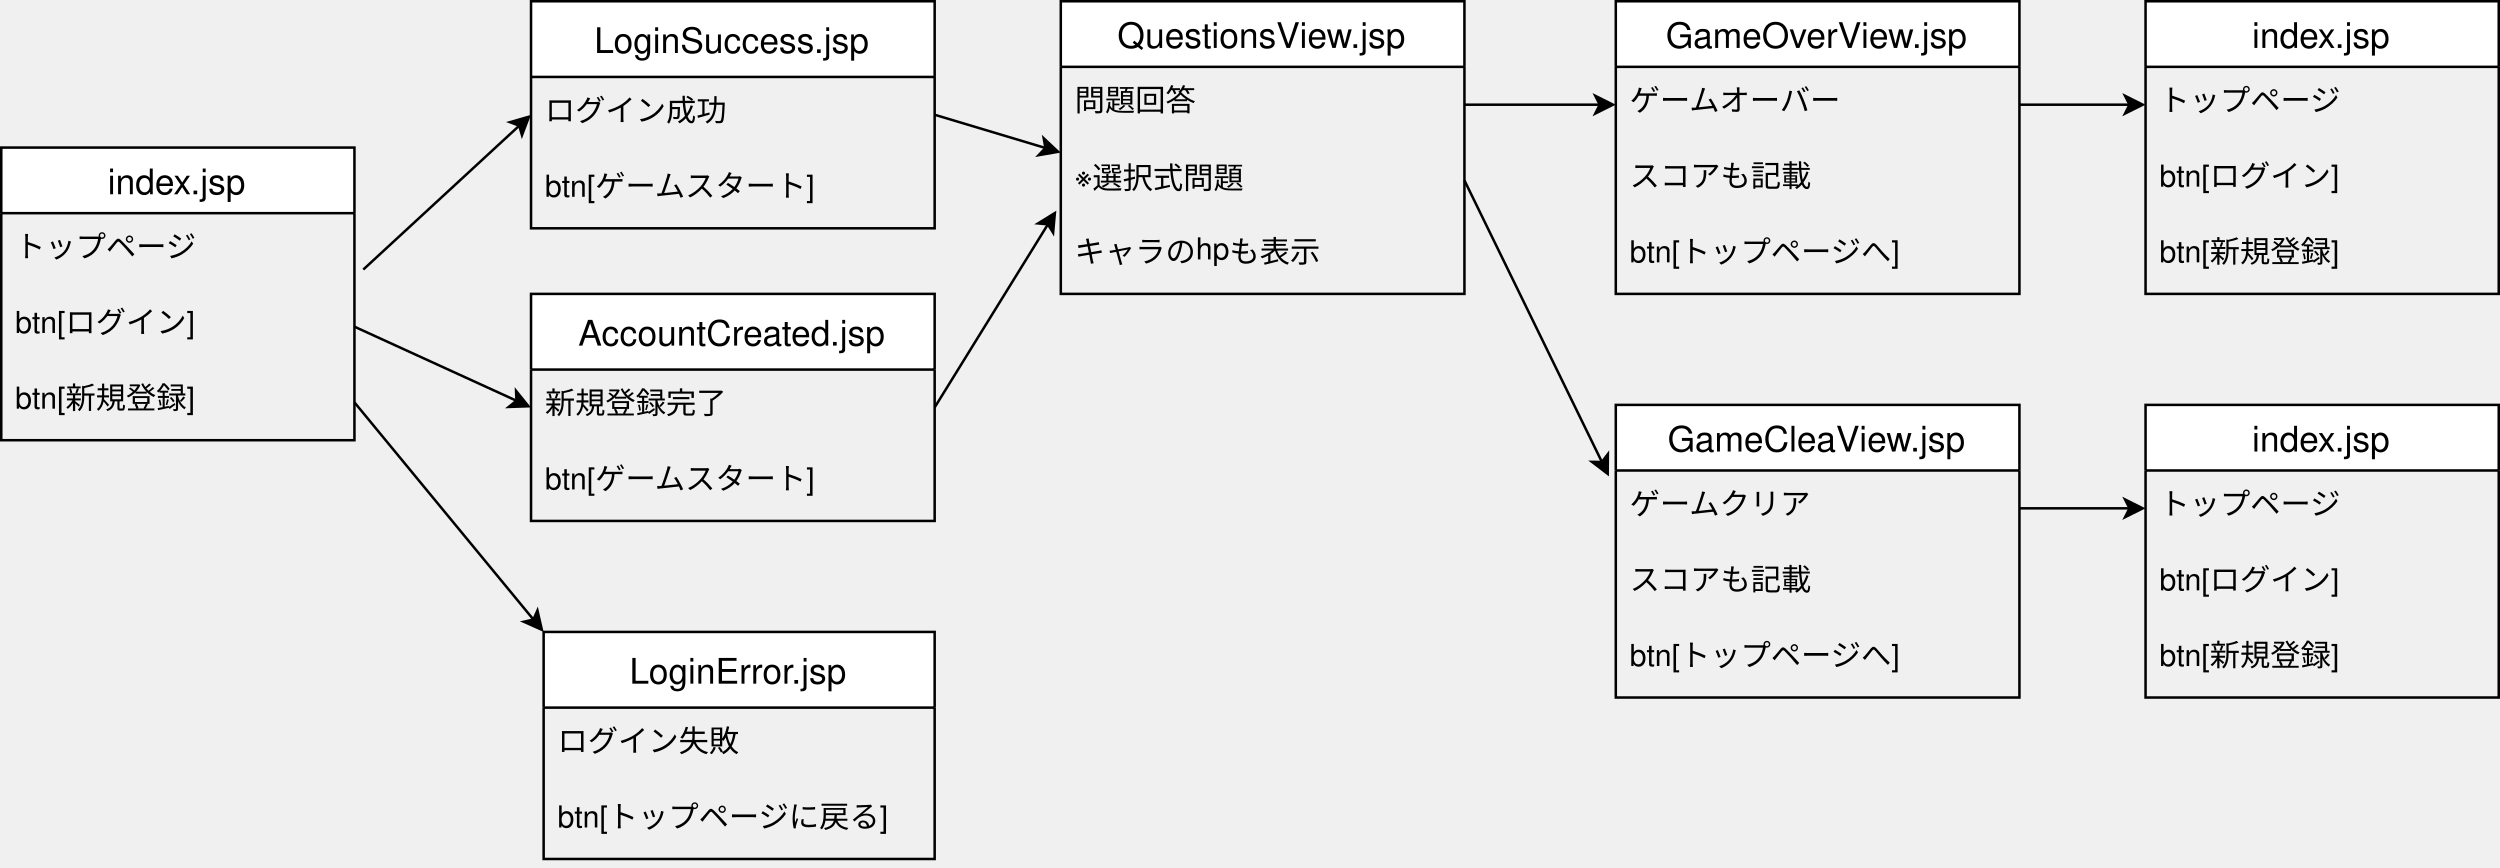
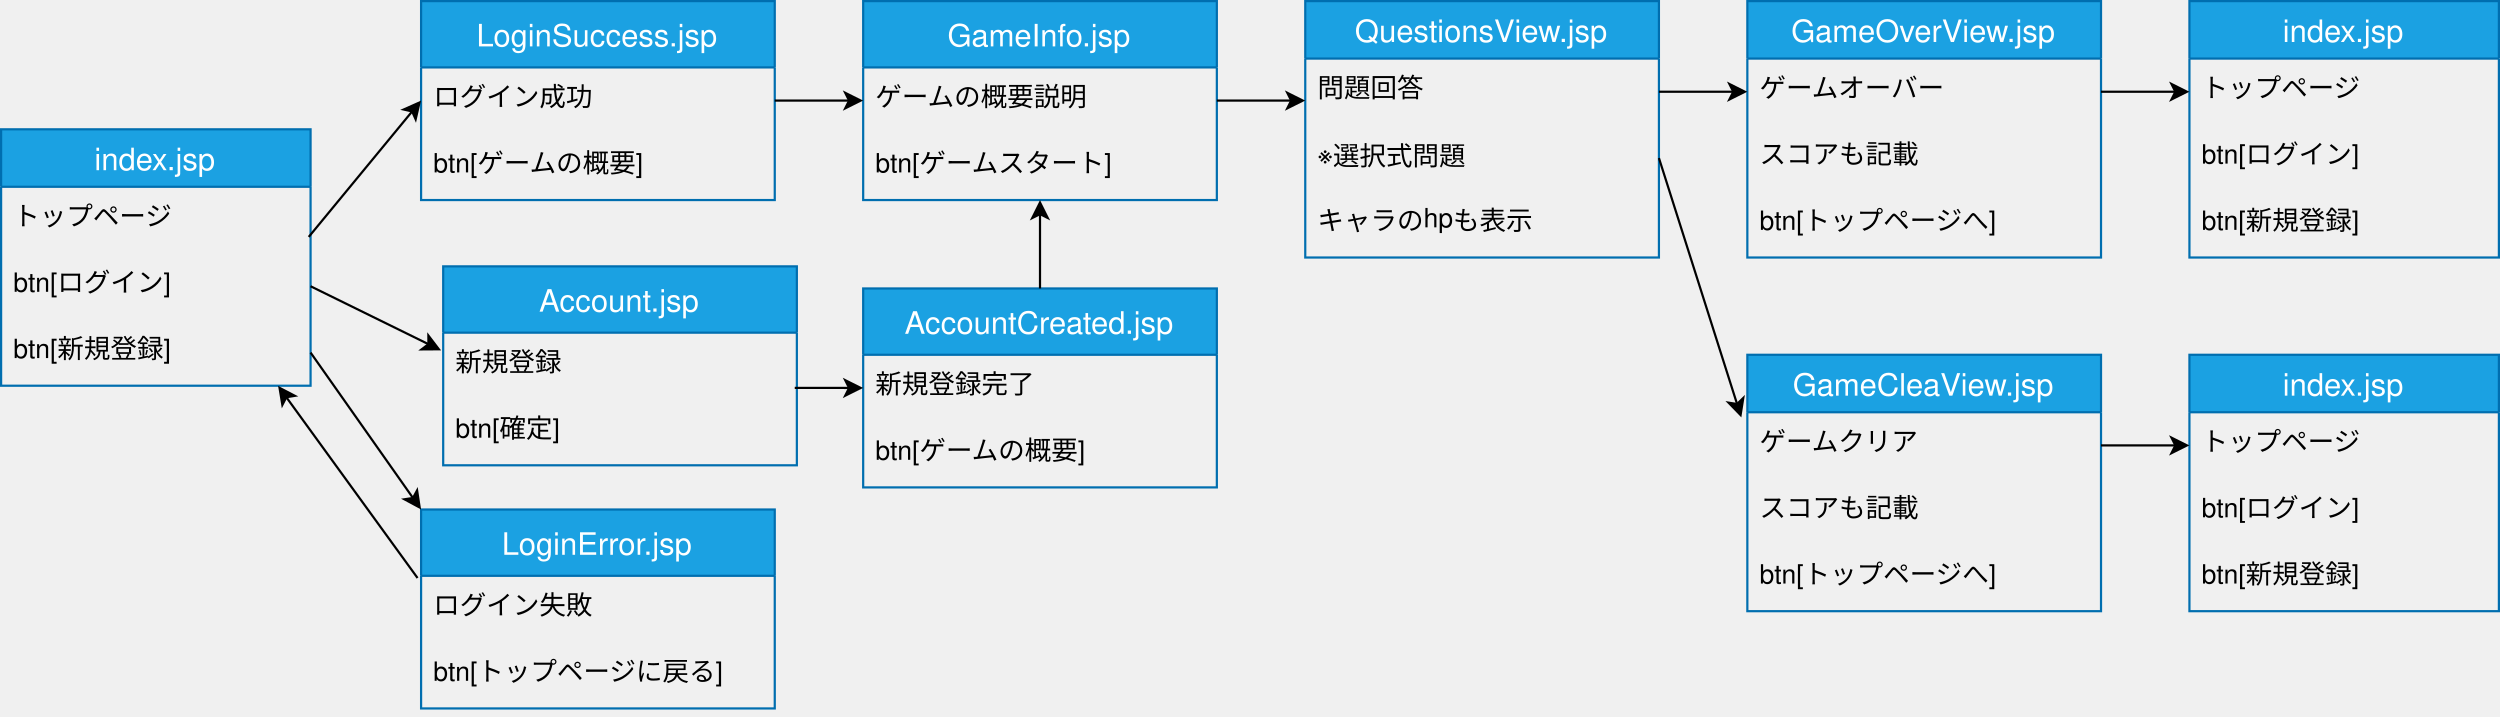
- <svg xmlns="http://www.w3.org/2000/svg" version="1.1" width="991px" height="344px" viewBox="-0.5 -0.5 991 344" content="&lt;mxfile&gt;&lt;diagram id=&quot;4QZ5qseXHKDJ58kuWKkK&quot; name=&quot;ページ1&quot;&gt;7Vxtb6M4EP41/tgK40DgIyRp76Tube8q3cunlQtuwi3BETibZH/92WAnIYaWtsB2T5YiFQ82seeZmcczOAVott7f5niz+kRjkgLbivcAzYFtQ9t2+B8hOVQSF04qwTJPYtnpJHhIvhMptKR0m8SkqHVklKYs2dSFEc0yErGaDOc53dW7PdG0/q0bvCSa4CHCqS79K4nZqpJ69vQk/4Uky5X6Zuj61Z01Vp3lSooVjunuTIQWAM1ySll1td7PSCqUp/RSjbtpuXucWE4y1mWA1Ps3nG7l2pIsJvvrf4uNnCA7qFUXu2Sd4oy3wieasQd5x+LtaJWk8R0+0K341oLh6KtqhSuaJ995f5zyW5AL+O2cSVBtt9bjQYyUz8xJwfvcq6XAC9EnvK91vMMFU7OhaYo3RfJYzk8MXON8mWQhZYyuZSecJsuMX0f8WSRXa6pmxc0RhVIzJGdk36pdeMSMGzuha8LyA+8iB1zZrsRZGjpEXtXencwGTmSfVd1kpLlKU10eH35Ck19IQJvBdTRwwQIBj388dYHkhT9VF4G8CGflhQ1CT7MErhFWApnTr2RGU8r1N89oZRpJml6Iig2Okmx5R57E6iYnyR9ywUJEuaaf0tIXVkkck0wgSxlm+PFoZhuaZKxUiBPyD9fbzLp2gMPnNONteGrzj+iesxnN+DRxUgJGuI3siLCTGtp2V7QnzWhLcG23G7bIej+0rgbtI8uEVirwgrkCz5IXwUThikp9GUQ7IOqMiOi0FVEX+G4JpAcCF3g3YDEFvg9CfssH3gyEtkG0K6LeiIh6GqJ3lLPQwzaKSFGMRrHI+l9TrFNnWM/SAXYbAPZ7ANhv49fnwy93aE7AfAILB3gB8G+M77Izj2n1XdQR2j58F8LnCNYWMbe2TeKYK6hDX13cXPbhsJtI3RFtd0y09Z3y71u+soQv98+E7Ew61Eushu7bYnUvyRDUt8wiAPtOuaPyQQDFXkpIQuAvxB6LR3F/YrxVgeA8665Nyc9g7qrvlcHCBtyc5J4YiqRV0GxQQumICCxQ1uA24HYCtykPGgxcfdus9lBzRbWqahFUVAtBsFhtZC/+EYkSl3mlE09AGBicu+HclB0NhrO+ey7To0We09wkR/0kRxOnRrioaQvtODrAfWRHqsT96vTIKZ0WloUPR1Qmjfeeu8yr8qMmcPvwXvvZ/Oj1FWYZxkOZHIcqz/JCkzF1NoCmlGkwA7A1AwiiiG4zNssJZiQ2IXyQ+hb0O3J0LyEcNYTwDuVoEcIXZTpV7r7UtsJ4sHSbD1Hianj3a0pc48I9Zo2r4W3wLV6Tz3wFpsTVW7hGXj1cj1riangr/LIvB8HlLd86SYwjn3vPh6h+Nbwp1sIyUuCqW7Iq4gHfExeiHuYbcLuBO2b1q+GlcQ95VWhIuTvcYxbBGl4hC1KepQQbUh6MlO3JmKys7OR1rKw21pKey1BuHPjcaz4EGSO9DmbIeEhwxyRjpNe4DBmPC/eYZIz0apc5DN8fCzv+y6nxYEfhkV7sMmfh3+W4lbd8iMPwSC9tmdPwA2A65nF41P4LB3MevkdMxzwQj/TKlSHY4Qi2Mc0djmFbzm0Zhn2z504/DsPqdSrDsANgOibDqucahh0W0zEZdgI1VEi8JIo8peZXbK3YkS8iP/wtFVk2/hENri7ZnO/Pb84PqrVPmBgGry3bke1q5HSi2qehonE+8p7kCV+bIMJSVk1azPR56uMLo9s8kr3krp/z+5LIXi3FhJykmCXf6k9v0rMcei8sCrT+bgFeQlXNSo66QOs4jW4A6lXetwEI+b6vI4Q1+F4ATzyhH/R8HT3Y4kjvhA9dwmcPBx96LXxvBeENPvs2nFwdJ7slpeiMU+dwpv/8ZkB1XlnXFoTnOuUS+JIX9ecR6rRdzSVafiTXv6r1M3qjWe4gdjttUOYw9GBb9fhyjDfqEdUc+ogveTbxf/v2K7I2t9mXz8UXtEsOVz8SuoGCDmyKOu5IrtCsZP1nCEOHomld09bUGy8WwQb3QdYPBUAvDPzsVt7Erajl/1eMpGT9PfTPrmS1V68peSBW5c3Tv+6qwvvpH6ChxX8=&lt;/diagram&gt;&lt;/mxfile&gt;">
+ <svg xmlns="http://www.w3.org/2000/svg" version="1.1" width="1131px" height="324px" viewBox="-0.5 -0.5 1131 324" content="&lt;mxfile&gt;&lt;diagram id=&quot;4QZ5qseXHKDJ58kuWKkK&quot; name=&quot;ページ1&quot;&gt;7V1tc6I6FP41+dgOIbx+BKu9O9O9u/d25r582qGaKneROIhV99ffBBIVAooF0e6m05kmhwTJeU7ynHNILECD+eYxCRazz2SCI6Brkw1AD0DXoWXr9A+TbHOJ7di5YJqEE95oL3gOf2Au1Lh0FU7wMpdxUUpIlIaLZaH3mMQxHqcFWZAkZF1s9kqi4qcugimWBM/jIJKlf4eTdJZLHd3ey3/D4XQmPhlabn7lJRh/nyZkFfPPAzoaZT/55Xkg7sVHtZwFE7I+EKEhQIOEkDQvzTcDHDHdCrXl/UY1V3fPneA4bdLByDu8BdGKDz2MJ3hz/99ywR8w3QqlLNfhPApiWvNfSZw+8ysarY9nYTR5CrZkxT51mVItiJo/I0n4g7YPInoJUgG9nKQcc90qtHhmPfk9E7ykbb6KocCS6HOwKTR8CpapeBoSRcFiGb5kz8c6zoNkGsY+SVMy542CKJzGtDym98KJGFP+VNDIHjMh3/GARCTJxo80zRp6I9YyjKIDOXwJINb5HQ7kr9kPlcugcJzecJLizYGIg/SIyRynyZY24Vfv6KfnffiMgsjJ6+u9fUKDt5kVbZPPCz4nprub7+2CFrhpVJuJKZkJGCLg0F9HFBAvuLYoeLzgD7KCDnxHsik6/FTSdUxyIztQMxctF8E4jKdP+JWNzthL/uQDZiJC1foaZbNqFk4mOGY2QtIgDV52BrsgYZxmCjF9+kv1NtDuTWDSZxrQOtzX6S9rnlBkY/qYQZhhiKm1rTGzuILdVFiBlv1UWoHR2Ao46LrVDHOktYfckiB/SWOmrRxU70GAqvGCZwi8UaZHhXQLpM0ekbZrkbaAa2UAO8CzgDMCQxu4LvDpJRc4A+DrCum2SDs9Iu1ISD8RyovPq/EYL5e9kT7SFOk3In0Ii6TvaLKtWBW24nZgK24d5R9f+emaQX0C+gBDEzgecEdqeTi0AaexDWyL0/4U5F0sDxBKmB9wvs6W+4JHR20hNwEIvCFDnpGELtgCKm5oC77VJ/iyj//Hio44pGr4K8RrFRLeGDvsVvkzyaGTgBDK4QFb8V0z8xJd4EHmHzKJD9wh8xspbbiGWg8KkJuNMT8SAF5sQZDjAjDUATUz7v9DFtAzvvcyiE1GCwx9yQwU6K1Ar4oFLwa6HCIIJ+9BcL7I9HjujvxnC96K0z+VOdmkN4DvKfzb4V8VIV4Mf9ntz0LEYZKQRAWIN+YCSAEigj1GiOIdxtkhopmtCzDLL5ksYawWiEMrcBubwRViRP1ojHj+CwHOID5PHPgi1nR8FT62Now+40fWtGQY3nhMVnR0CQ5SPFHsUc8RR1jlcuxRih/1XrkDVXBHg9cNjDuGWWiZeZbCNVJLRGkS3iZ3yLsNVH7xquj3ShBygvExmOMv9GlVfvEGgwvjmvnFiu0HpxYJGmR45UuutpeopeJwqbjp1GPFlgSBvisKSIAuLnFmcIDrsAJLRroK9Hag95l6rNid0EFkSQvKTWhrBn1mICs2HjA3YRDhQLkJH8BN0I0+/QRhcef5CSMh8fYkopaIwyXi7FRTn+4BknOQyj24Buh9ugdIzi8q9+A2zKBP9wDJiUN1YuUW/QKrQfrgYudVkJxpVAdW2i8Nu8l3kydWkJxgVEdWesS6zzMrqP54kjq00gPWfZ5aQXI2UFH+R6D8ylTA5Ti/Zuui4vx2a4Pd2AyuwflytlBxfo9Y98n54r6K86+DdZ+cb0AJLTyZYkHnHJFZOhd8TceVbP/hCs4q/7IKVSOvPmwOLz5sRW0Tplm3e9c1eD3vaZsWr++7ssphz684CenYGDVnsgo6rt/Ox0dIVsmYD5EHMNT1mGLeiq9vbPBHMUpwFKThGy7cuwoB3vUrs8E9de/yNbuvlyiBmD8m71XCcfcYzaBF50LLIYIFeMzj4AhzuNPuqUtUtAndsk9YRT2OWbsy7I3AtWRwTbNrdBvPL3nj3AVBKM7Jd+u+kZptWc2wp0mkl76jBVmlSZQ/VBeTKIkN9/e3T0hbPMbfviy/oXW4vbsmqCcX2pawworpI6ZU/9OnWv3yQYYLL2zQLmKg2c4puqtavtpCUzHlBH3cCjRyUPfTzIwqYhH571tRv/ym9adRv7D0gvqdq/H6e9egbDkpaFtDqKG+7x3XPNQ5pC6X3u1CVBfXVDnhzWZNBWz21VCTU1dsz9On+JWoUzM3luR8567oLg7NGHKy650nJ1jBA94gy5w4wBlKJvZL50aMm/6aHrM+D3Zq59t+f9So3MZRO2Ham0Gf52nMs1NkH8epcmVyNjoP4hsrWj9T0e8YfCEr1HnsVJPzs2sOgJ7I+Z28EXQulvcw+0getjTe7i21Jt1UckWgyB9fQO3yfip+uFv5p92f6pb4psLkav3TO1jKQu6ykn24qGbVN0U3eDv3y/sdJzDPJ+BtuJ/1W69stt3e9/gpfddTHmVrZHv1KN+bJZVfnjqNk0dd+ZX1maASD59+C1vxGjb/vorunU1a3f+zh5yY9/9RAw3/Bw==&lt;/diagram&gt;&lt;/mxfile&gt;" style="background-color: rgb(255, 255, 255);">
  <defs>
    <clipPath id="mx-clip-4-89-132-30-0">
      <rect x="4" y="89" width="132" height="30" />
    </clipPath>
    <clipPath id="mx-clip-4-119-132-30-0">
      <rect x="4" y="119" width="132" height="30" />
    </clipPath>
    <clipPath id="mx-clip-4-149-132-30-0">
      <rect x="4" y="149" width="132" height="30" />
    </clipPath>
-     <clipPath id="mx-clip-214-35-152-30-0">
-       <rect x="214" y="35" width="152" height="30" />
-     </clipPath>
-     <clipPath id="mx-clip-214-65-152-30-0">
-       <rect x="214" y="65" width="152" height="30" />
-     </clipPath>
-     <clipPath id="mx-clip-424-31-152-30-0">
-       <rect x="424" y="31" width="152" height="30" />
-     </clipPath>
-     <clipPath id="mx-clip-424-61-152-30-0">
-       <rect x="424" y="61" width="152" height="30" />
-     </clipPath>
-     <clipPath id="mx-clip-424-91-152-30-0">
-       <rect x="424" y="91" width="152" height="30" />
-     </clipPath>
-     <clipPath id="mx-clip-219-285-147-30-0">
-       <rect x="219" y="285" width="147" height="30" />
-     </clipPath>
-     <clipPath id="mx-clip-219-315-147-30-0">
-       <rect x="219" y="315" width="147" height="30" />
-     </clipPath>
-     <clipPath id="mx-clip-214-151-152-30-0">
-       <rect x="214" y="151" width="152" height="30" />
-     </clipPath>
-     <clipPath id="mx-clip-214-181-152-30-0">
-       <rect x="214" y="181" width="152" height="30" />
-     </clipPath>
-     <clipPath id="mx-clip-644-31-152-30-0">
-       <rect x="644" y="31" width="152" height="30" />
-     </clipPath>
-     <clipPath id="mx-clip-644-61-152-30-0">
-       <rect x="644" y="61" width="152" height="30" />
-     </clipPath>
-     <clipPath id="mx-clip-644-91-152-30-0">
-       <rect x="644" y="91" width="152" height="30" />
-     </clipPath>
-     <clipPath id="mx-clip-644-191-152-30-0">
-       <rect x="644" y="191" width="152" height="30" />
-     </clipPath>
-     <clipPath id="mx-clip-644-221-152-30-0">
-       <rect x="644" y="221" width="152" height="30" />
-     </clipPath>
-     <clipPath id="mx-clip-644-251-152-30-0">
-       <rect x="644" y="251" width="152" height="30" />
-     </clipPath>
-     <clipPath id="mx-clip-854-31-132-30-0">
-       <rect x="854" y="31" width="132" height="30" />
-     </clipPath>
-     <clipPath id="mx-clip-854-61-132-30-0">
-       <rect x="854" y="61" width="132" height="30" />
-     </clipPath>
-     <clipPath id="mx-clip-854-91-132-30-0">
-       <rect x="854" y="91" width="132" height="30" />
-     </clipPath>
-     <clipPath id="mx-clip-854-191-132-30-0">
-       <rect x="854" y="191" width="132" height="30" />
-     </clipPath>
-     <clipPath id="mx-clip-854-221-132-30-0">
-       <rect x="854" y="221" width="132" height="30" />
-     </clipPath>
-     <clipPath id="mx-clip-854-251-132-30-0">
-       <rect x="854" y="251" width="132" height="30" />
+     <clipPath id="mx-clip-194-35-152-30-0">
+       <rect x="194" y="35" width="152" height="30" />
+     </clipPath>
+     <clipPath id="mx-clip-194-65-152-30-0">
+       <rect x="194" y="65" width="152" height="30" />
+     </clipPath>
+     <clipPath id="mx-clip-594-31-152-30-0">
+       <rect x="594" y="31" width="152" height="30" />
+     </clipPath>
+     <clipPath id="mx-clip-594-61-152-30-0">
+       <rect x="594" y="61" width="152" height="30" />
+     </clipPath>
+     <clipPath id="mx-clip-594-91-152-30-0">
+       <rect x="594" y="91" width="152" height="30" />
+     </clipPath>
+     <clipPath id="mx-clip-194-265-152-30-0">
+       <rect x="194" y="265" width="152" height="30" />
+     </clipPath>
+     <clipPath id="mx-clip-194-295-152-30-0">
+       <rect x="194" y="295" width="152" height="30" />
+     </clipPath>
+     <clipPath id="mx-clip-394-165-152-30-0">
+       <rect x="394" y="165" width="152" height="30" />
+     </clipPath>
+     <clipPath id="mx-clip-394-195-152-30-0">
+       <rect x="394" y="195" width="152" height="30" />
+     </clipPath>
+     <clipPath id="mx-clip-794-31-152-30-0">
+       <rect x="794" y="31" width="152" height="30" />
+     </clipPath>
+     <clipPath id="mx-clip-794-61-152-30-0">
+       <rect x="794" y="61" width="152" height="30" />
+     </clipPath>
+     <clipPath id="mx-clip-794-91-152-30-0">
+       <rect x="794" y="91" width="152" height="30" />
+     </clipPath>
+     <clipPath id="mx-clip-794-191-152-30-0">
+       <rect x="794" y="191" width="152" height="30" />
+     </clipPath>
+     <clipPath id="mx-clip-794-221-152-30-0">
+       <rect x="794" y="221" width="152" height="30" />
+     </clipPath>
+     <clipPath id="mx-clip-794-251-152-30-0">
+       <rect x="794" y="251" width="152" height="30" />
+     </clipPath>
+     <clipPath id="mx-clip-994-31-132-30-0">
+       <rect x="994" y="31" width="132" height="30" />
+     </clipPath>
+     <clipPath id="mx-clip-994-61-132-30-0">
+       <rect x="994" y="61" width="132" height="30" />
+     </clipPath>
+     <clipPath id="mx-clip-994-91-132-30-0">
+       <rect x="994" y="91" width="132" height="30" />
+     </clipPath>
+     <clipPath id="mx-clip-994-191-132-30-0">
+       <rect x="994" y="191" width="132" height="30" />
+     </clipPath>
+     <clipPath id="mx-clip-994-221-132-30-0">
+       <rect x="994" y="221" width="132" height="30" />
+     </clipPath>
+     <clipPath id="mx-clip-994-251-132-30-0">
+       <rect x="994" y="251" width="132" height="30" />
+     </clipPath>
+     <clipPath id="mx-clip-394-35-152-30-0">
+       <rect x="394" y="35" width="152" height="30" />
+     </clipPath>
+     <clipPath id="mx-clip-394-65-152-30-0">
+       <rect x="394" y="65" width="152" height="30" />
+     </clipPath>
+     <clipPath id="mx-clip-204-155-152-30-0">
+       <rect x="204" y="155" width="152" height="30" />
+     </clipPath>
+     <clipPath id="mx-clip-204-185-152-30-0">
+       <rect x="204" y="185" width="152" height="30" />
    </clipPath>
  </defs>
  <g>
-     <path d="M 0 84 L 0 58 L 140 58 L 140 84" fill="rgb(255, 255, 255)" stroke="rgb(0, 0, 0)" stroke-miterlimit="10" pointer-events="all" />
-     <path d="M 0 84 L 0 174 L 140 174 L 140 84" fill="none" stroke="rgb(0, 0, 0)" stroke-miterlimit="10" pointer-events="none" />
-     <path d="M 0 84 L 140 84" fill="none" stroke="rgb(0, 0, 0)" stroke-miterlimit="10" pointer-events="none" />
-     <g fill="rgb(0, 0, 0)" font-family="Helvetica" pointer-events="none" text-anchor="middle" font-size="14px">
+     <path d="M 0 84 L 0 58 L 140 58 L 140 84" fill="#1ba1e2" stroke="#006eaf" stroke-miterlimit="10" pointer-events="all" />
+     <path d="M 0 84 L 0 174 L 140 174 L 140 84" fill="none" stroke="#006eaf" stroke-miterlimit="10" pointer-events="none" />
+     <path d="M 0 84 L 140 84" fill="none" stroke="#006eaf" stroke-miterlimit="10" pointer-events="none" />
+     <g fill="#ffffff" font-family="Helvetica" pointer-events="none" text-anchor="middle" font-size="14px">
      <text x="69.5" y="76.5">index.jsp</text>
    </g>
-     <g fill="rgb(0, 0, 0)" font-family="Helvetica" pointer-events="none" clip-path="url(#mx-clip-4-89-132-30-0)" font-size="12px">
+     <g fill="#000000" font-family="Helvetica" pointer-events="none" clip-path="url(#mx-clip-4-89-132-30-0)" font-size="12px">
      <text x="5.5" y="101.5">トップページ</text>
    </g>
-     <g fill="rgb(0, 0, 0)" font-family="Helvetica" pointer-events="none" clip-path="url(#mx-clip-4-119-132-30-0)" font-size="12px">
+     <g fill="#000000" font-family="Helvetica" pointer-events="none" clip-path="url(#mx-clip-4-119-132-30-0)" font-size="12px">
      <text x="5.5" y="131.5">btn[ログイン]</text>
    </g>
-     <g fill="rgb(0, 0, 0)" font-family="Helvetica" pointer-events="none" clip-path="url(#mx-clip-4-149-132-30-0)" font-size="12px">
+     <g fill="#000000" font-family="Helvetica" pointer-events="none" clip-path="url(#mx-clip-4-149-132-30-0)" font-size="12px">
      <text x="5.5" y="161.5">btn[新規登録]</text>
    </g>
-     <path d="M 210 30 L 210 0 L 370 0 L 370 30" fill="rgb(255, 255, 255)" stroke="rgb(0, 0, 0)" stroke-miterlimit="10" pointer-events="none" />
-     <path d="M 210 30 L 210 90 L 370 90 L 370 30" fill="none" stroke="rgb(0, 0, 0)" stroke-miterlimit="10" pointer-events="none" />
-     <path d="M 210 30 L 370 30" fill="none" stroke="rgb(0, 0, 0)" stroke-miterlimit="10" pointer-events="none" />
-     <g fill="rgb(0, 0, 0)" font-family="Helvetica" pointer-events="none" text-anchor="middle" font-size="14px">
-       <text x="289.5" y="20.5">LoginSuccess.jsp</text>
-     </g>
-     <g fill="rgb(0, 0, 0)" font-family="Helvetica" pointer-events="none" clip-path="url(#mx-clip-214-35-152-30-0)" font-size="12px">
-       <text x="215.5" y="47.5">ログイン成功</text>
-     </g>
-     <g fill="rgb(0, 0, 0)" font-family="Helvetica" pointer-events="none" clip-path="url(#mx-clip-214-65-152-30-0)" font-size="12px">
-       <text x="215.5" y="77.5">btn[ゲームスタート]</text>
-     </g>
-     <path d="M 420 26 L 420 0 L 580 0 L 580 26" fill="rgb(255, 255, 255)" stroke="rgb(0, 0, 0)" stroke-miterlimit="10" pointer-events="none" />
-     <path d="M 420 26 L 420 116 L 580 116 L 580 26" fill="none" stroke="rgb(0, 0, 0)" stroke-miterlimit="10" pointer-events="none" />
-     <path d="M 420 26 L 580 26" fill="none" stroke="rgb(0, 0, 0)" stroke-miterlimit="10" pointer-events="none" />
-     <g fill="rgb(0, 0, 0)" font-family="Helvetica" pointer-events="none" text-anchor="middle" font-size="14px">
-       <text x="499.5" y="18.5">QuestionsView.jsp</text>
-     </g>
-     <g fill="rgb(0, 0, 0)" font-family="Helvetica" pointer-events="none" clip-path="url(#mx-clip-424-31-152-30-0)" font-size="12px">
-       <text x="425.5" y="43.5">問題回答</text>
-     </g>
-     <g fill="rgb(0, 0, 0)" font-family="Helvetica" pointer-events="none" clip-path="url(#mx-clip-424-61-152-30-0)" font-size="12px">
-       <text x="425.5" y="73.5">※選択式問題</text>
-     </g>
-     <g fill="rgb(0, 0, 0)" font-family="Helvetica" pointer-events="none" clip-path="url(#mx-clip-424-91-152-30-0)" font-size="12px">
-       <text x="425.5" y="103.5">キャラのhpも表示</text>
-     </g>
-     <path d="M 215 280 L 215 250 L 370 250 L 370 280" fill="rgb(255, 255, 255)" stroke="rgb(0, 0, 0)" stroke-miterlimit="10" pointer-events="none" />
-     <path d="M 215 280 L 215 340 L 370 340 L 370 280" fill="none" stroke="rgb(0, 0, 0)" stroke-miterlimit="10" pointer-events="none" />
-     <path d="M 215 280 L 370 280" fill="none" stroke="rgb(0, 0, 0)" stroke-miterlimit="10" pointer-events="none" />
-     <g fill="rgb(0, 0, 0)" font-family="Helvetica" pointer-events="none" text-anchor="middle" font-size="14px">
-       <text x="292" y="270.5">LoginError.jsp</text>
-     </g>
-     <g fill="rgb(0, 0, 0)" font-family="Helvetica" pointer-events="none" clip-path="url(#mx-clip-219-285-147-30-0)" font-size="12px">
-       <text x="220.5" y="297.5">ログイン失敗</text>
-     </g>
-     <g fill="rgb(0, 0, 0)" font-family="Helvetica" pointer-events="none" clip-path="url(#mx-clip-219-315-147-30-0)" font-size="12px">
-       <text x="220.5" y="327.5">btn[トップページに戻る]</text>
-     </g>
-     <path d="M 210 146 L 210 116 L 370 116 L 370 146" fill="rgb(255, 255, 255)" stroke="rgb(0, 0, 0)" stroke-miterlimit="10" pointer-events="none" />
-     <path d="M 210 146 L 210 206 L 370 206 L 370 146" fill="none" stroke="rgb(0, 0, 0)" stroke-miterlimit="10" pointer-events="none" />
-     <path d="M 210 146 L 370 146" fill="none" stroke="rgb(0, 0, 0)" stroke-miterlimit="10" pointer-events="none" />
-     <g fill="rgb(0, 0, 0)" font-family="Helvetica" pointer-events="none" text-anchor="middle" font-size="14px">
-       <text x="289.5" y="136.5">AccountCreated.jsp</text>
-     </g>
-     <g fill="rgb(0, 0, 0)" font-family="Helvetica" pointer-events="none" clip-path="url(#mx-clip-214-151-152-30-0)" font-size="12px">
-       <text x="215.5" y="163.5">新規登録完了</text>
-     </g>
-     <g fill="rgb(0, 0, 0)" font-family="Helvetica" pointer-events="none" clip-path="url(#mx-clip-214-181-152-30-0)" font-size="12px">
-       <text x="215.5" y="193.5">btn[ゲームスタート]</text>
-     </g>
-     <path d="M 640 26 L 640 0 L 800 0 L 800 26" fill="rgb(255, 255, 255)" stroke="rgb(0, 0, 0)" stroke-miterlimit="10" pointer-events="none" />
-     <path d="M 640 26 L 640 116 L 800 116 L 800 26" fill="none" stroke="rgb(0, 0, 0)" stroke-miterlimit="10" pointer-events="none" />
-     <path d="M 640 26 L 800 26" fill="none" stroke="rgb(0, 0, 0)" stroke-miterlimit="10" pointer-events="none" />
-     <g fill="rgb(0, 0, 0)" font-family="Helvetica" pointer-events="none" text-anchor="middle" font-size="14px">
-       <text x="719.5" y="18.5">GameOverView.jsp</text>
-     </g>
-     <g fill="rgb(0, 0, 0)" font-family="Helvetica" pointer-events="none" clip-path="url(#mx-clip-644-31-152-30-0)" font-size="12px">
-       <text x="645.5" y="43.5">ゲームオーバー</text>
-     </g>
-     <g fill="rgb(0, 0, 0)" font-family="Helvetica" pointer-events="none" clip-path="url(#mx-clip-644-61-152-30-0)" font-size="12px">
-       <text x="645.5" y="73.5">スコアも記載</text>
-     </g>
-     <g fill="rgb(0, 0, 0)" font-family="Helvetica" pointer-events="none" clip-path="url(#mx-clip-644-91-152-30-0)" font-size="12px">
-       <text x="645.5" y="103.5">btn[トップページへ]</text>
-     </g>
-     <path d="M 640 186 L 640 160 L 800 160 L 800 186" fill="rgb(255, 255, 255)" stroke="rgb(0, 0, 0)" stroke-miterlimit="10" pointer-events="none" />
-     <path d="M 640 186 L 640 276 L 800 276 L 800 186" fill="none" stroke="rgb(0, 0, 0)" stroke-miterlimit="10" pointer-events="none" />
-     <path d="M 640 186 L 800 186" fill="none" stroke="rgb(0, 0, 0)" stroke-miterlimit="10" pointer-events="none" />
-     <g fill="rgb(0, 0, 0)" font-family="Helvetica" pointer-events="none" text-anchor="middle" font-size="14px">
-       <text x="719.5" y="178.5">GameCleaView.jsp</text>
-     </g>
-     <g fill="rgb(0, 0, 0)" font-family="Helvetica" pointer-events="none" clip-path="url(#mx-clip-644-191-152-30-0)" font-size="12px">
-       <text x="645.5" y="203.5">ゲームクリア</text>
-     </g>
-     <g fill="rgb(0, 0, 0)" font-family="Helvetica" pointer-events="none" clip-path="url(#mx-clip-644-221-152-30-0)" font-size="12px">
-       <text x="645.5" y="233.5">スコアも記載</text>
-     </g>
-     <g fill="rgb(0, 0, 0)" font-family="Helvetica" pointer-events="none" clip-path="url(#mx-clip-644-251-152-30-0)" font-size="12px">
-       <text x="645.5" y="263.5">btn[トップページへ]</text>
-     </g>
-     <path d="M 850 26 L 850 0 L 990 0 L 990 26" fill="rgb(255, 255, 255)" stroke="rgb(0, 0, 0)" stroke-miterlimit="10" pointer-events="none" />
-     <path d="M 850 26 L 850 116 L 990 116 L 990 26" fill="none" stroke="rgb(0, 0, 0)" stroke-miterlimit="10" pointer-events="none" />
-     <path d="M 850 26 L 990 26" fill="none" stroke="rgb(0, 0, 0)" stroke-miterlimit="10" pointer-events="none" />
-     <g fill="rgb(0, 0, 0)" font-family="Helvetica" pointer-events="none" text-anchor="middle" font-size="14px">
-       <text x="919.5" y="18.5">index.jsp</text>
-     </g>
-     <g fill="rgb(0, 0, 0)" font-family="Helvetica" pointer-events="none" clip-path="url(#mx-clip-854-31-132-30-0)" font-size="12px">
-       <text x="855.5" y="43.5">トップページ</text>
-     </g>
-     <g fill="rgb(0, 0, 0)" font-family="Helvetica" pointer-events="none" clip-path="url(#mx-clip-854-61-132-30-0)" font-size="12px">
-       <text x="855.5" y="73.5">btn[ログイン]</text>
-     </g>
-     <g fill="rgb(0, 0, 0)" font-family="Helvetica" pointer-events="none" clip-path="url(#mx-clip-854-91-132-30-0)" font-size="12px">
-       <text x="855.5" y="103.5">btn[新規登録]</text>
-     </g>
-     <path d="M 850 186 L 850 160 L 990 160 L 990 186" fill="rgb(255, 255, 255)" stroke="rgb(0, 0, 0)" stroke-miterlimit="10" pointer-events="none" />
-     <path d="M 850 186 L 850 276 L 990 276 L 990 186" fill="none" stroke="rgb(0, 0, 0)" stroke-miterlimit="10" pointer-events="none" />
-     <path d="M 850 186 L 990 186" fill="none" stroke="rgb(0, 0, 0)" stroke-miterlimit="10" pointer-events="none" />
-     <g fill="rgb(0, 0, 0)" font-family="Helvetica" pointer-events="none" text-anchor="middle" font-size="14px">
-       <text x="919.5" y="178.5">index.jsp</text>
-     </g>
-     <g fill="rgb(0, 0, 0)" font-family="Helvetica" pointer-events="none" clip-path="url(#mx-clip-854-191-132-30-0)" font-size="12px">
-       <text x="855.5" y="203.5">トップページ</text>
-     </g>
-     <g fill="rgb(0, 0, 0)" font-family="Helvetica" pointer-events="none" clip-path="url(#mx-clip-854-221-132-30-0)" font-size="12px">
-       <text x="855.5" y="233.5">btn[ログイン]</text>
-     </g>
-     <g fill="rgb(0, 0, 0)" font-family="Helvetica" pointer-events="none" clip-path="url(#mx-clip-854-251-132-30-0)" font-size="12px">
-       <text x="855.5" y="263.5">btn[新規登録]</text>
-     </g>
-     <path d="M 143.5 106.35 L 205.32 49.32" fill="none" stroke="rgb(0, 0, 0)" stroke-miterlimit="10" pointer-events="none" />
-     <path d="M 209.18 45.76 L 206.41 53.08 L 205.32 49.32 L 201.66 47.93 Z" fill="rgb(0, 0, 0)" stroke="rgb(0, 0, 0)" stroke-miterlimit="10" pointer-events="none" />
-     <path d="M 370 45 L 413.9 58.16" fill="none" stroke="rgb(0, 0, 0)" stroke-miterlimit="10" pointer-events="none" />
-     <path d="M 418.93 59.67 L 411.22 61.01 L 413.9 58.16 L 413.23 54.31 Z" fill="rgb(0, 0, 0)" stroke="rgb(0, 0, 0)" stroke-miterlimit="10" pointer-events="none" />
-     <path d="M 140 129 L 204.21 158.35" fill="none" stroke="rgb(0, 0, 0)" stroke-miterlimit="10" pointer-events="none" />
-     <path d="M 208.98 160.54 L 201.16 160.81 L 204.21 158.35 L 204.07 154.44 Z" fill="rgb(0, 0, 0)" stroke="rgb(0, 0, 0)" stroke-miterlimit="10" pointer-events="none" />
-     <path d="M 370 161 L 414.89 88.42" fill="none" stroke="rgb(0, 0, 0)" stroke-miterlimit="10" pointer-events="none" />
-     <path d="M 417.65 83.95 L 416.95 91.75 L 414.89 88.42 L 410.99 88.06 Z" fill="rgb(0, 0, 0)" stroke="rgb(0, 0, 0)" stroke-miterlimit="10" pointer-events="none" />
-     <path d="M 140 159 L 210.95 245.09" fill="none" stroke="rgb(0, 0, 0)" stroke-miterlimit="10" pointer-events="none" />
-     <path d="M 214.29 249.14 L 207.14 245.96 L 210.95 245.09 L 212.54 241.51 Z" fill="rgb(0, 0, 0)" stroke="rgb(0, 0, 0)" stroke-miterlimit="10" pointer-events="none" />
-     <path d="M 580 41 L 633.63 41" fill="none" stroke="rgb(0, 0, 0)" stroke-miterlimit="10" pointer-events="none" />
-     <path d="M 638.88 41 L 631.88 44.5 L 633.63 41 L 631.88 37.5 Z" fill="rgb(0, 0, 0)" stroke="rgb(0, 0, 0)" stroke-miterlimit="10" pointer-events="none" />
-     <path d="M 580 71 L 634.49 182.62" fill="none" stroke="rgb(0, 0, 0)" stroke-miterlimit="10" pointer-events="none" />
-     <path d="M 636.79 187.34 L 630.57 182.58 L 634.49 182.62 L 636.86 179.51 Z" fill="rgb(0, 0, 0)" stroke="rgb(0, 0, 0)" stroke-miterlimit="10" pointer-events="none" />
-     <path d="M 800 41 L 843.63 41" fill="none" stroke="rgb(0, 0, 0)" stroke-miterlimit="10" pointer-events="none" />
-     <path d="M 848.88 41 L 841.88 44.5 L 843.63 41 L 841.88 37.5 Z" fill="rgb(0, 0, 0)" stroke="rgb(0, 0, 0)" stroke-miterlimit="10" pointer-events="none" />
-     <path d="M 800 201 L 843.63 201" fill="none" stroke="rgb(0, 0, 0)" stroke-miterlimit="10" pointer-events="none" />
-     <path d="M 848.88 201 L 841.88 204.5 L 843.63 201 L 841.88 197.5 Z" fill="rgb(0, 0, 0)" stroke="rgb(0, 0, 0)" stroke-miterlimit="10" pointer-events="none" />
+     <path d="M 190 30 L 190 0 L 350 0 L 350 30" fill="#1ba1e2" stroke="#006eaf" stroke-miterlimit="10" pointer-events="none" />
+     <path d="M 190 30 L 190 90 L 350 90 L 350 30" fill="none" stroke="#006eaf" stroke-miterlimit="10" pointer-events="none" />
+     <path d="M 190 30 L 350 30" fill="none" stroke="#006eaf" stroke-miterlimit="10" pointer-events="none" />
+     <g fill="#ffffff" font-family="Helvetica" pointer-events="none" text-anchor="middle" font-size="14px">
+       <text x="269.5" y="20.5">LoginSuccess.jsp</text>
+     </g>
+     <g fill="#000000" font-family="Helvetica" pointer-events="none" clip-path="url(#mx-clip-194-35-152-30-0)" font-size="12px">
+       <text x="195.5" y="47.5">ログイン成功</text>
+     </g>
+     <g fill="#000000" font-family="Helvetica" pointer-events="none" clip-path="url(#mx-clip-194-65-152-30-0)" font-size="12px">
+       <text x="195.5" y="77.5">btn[ゲームの概要]</text>
+     </g>
+     <path d="M 590 26 L 590 0 L 750 0 L 750 26" fill="#1ba1e2" stroke="#006eaf" stroke-miterlimit="10" pointer-events="none" />
+     <path d="M 590 26 L 590 116 L 750 116 L 750 26" fill="none" stroke="#006eaf" stroke-miterlimit="10" pointer-events="none" />
+     <path d="M 590 26 L 750 26" fill="none" stroke="#006eaf" stroke-miterlimit="10" pointer-events="none" />
+     <g fill="#ffffff" font-family="Helvetica" pointer-events="none" text-anchor="middle" font-size="14px">
+       <text x="669.5" y="18.5">QuestionsView.jsp</text>
+     </g>
+     <g fill="#000000" font-family="Helvetica" pointer-events="none" clip-path="url(#mx-clip-594-31-152-30-0)" font-size="12px">
+       <text x="595.5" y="43.5">問題回答</text>
+     </g>
+     <g fill="#000000" font-family="Helvetica" pointer-events="none" clip-path="url(#mx-clip-594-61-152-30-0)" font-size="12px">
+       <text x="595.5" y="73.5">※選択式問題</text>
+     </g>
+     <g fill="#000000" font-family="Helvetica" pointer-events="none" clip-path="url(#mx-clip-594-91-152-30-0)" font-size="12px">
+       <text x="595.5" y="103.5">キャラのhpも表示</text>
+     </g>
+     <path d="M 190 260 L 190 230 L 350 230 L 350 260" fill="#1ba1e2" stroke="#006eaf" stroke-miterlimit="10" pointer-events="none" />
+     <path d="M 190 260 L 190 320 L 350 320 L 350 260" fill="none" stroke="#006eaf" stroke-miterlimit="10" pointer-events="none" />
+     <path d="M 190 260 L 350 260" fill="none" stroke="#006eaf" stroke-miterlimit="10" pointer-events="none" />
+     <g fill="#ffffff" font-family="Helvetica" pointer-events="none" text-anchor="middle" font-size="14px">
+       <text x="269.5" y="250.5">LoginError.jsp</text>
+     </g>
+     <g fill="#000000" font-family="Helvetica" pointer-events="none" clip-path="url(#mx-clip-194-265-152-30-0)" font-size="12px">
+       <text x="195.5" y="277.5">ログイン失敗</text>
+     </g>
+     <g fill="#000000" font-family="Helvetica" pointer-events="none" clip-path="url(#mx-clip-194-295-152-30-0)" font-size="12px">
+       <text x="195.5" y="307.5">btn[トップページに戻る]</text>
+     </g>
+     <path d="M 390 160 L 390 130 L 550 130 L 550 160" fill="#1ba1e2" stroke="#006eaf" stroke-miterlimit="10" pointer-events="none" />
+     <path d="M 390 160 L 390 220 L 550 220 L 550 160" fill="none" stroke="#006eaf" stroke-miterlimit="10" pointer-events="none" />
+     <path d="M 390 160 L 550 160" fill="none" stroke="#006eaf" stroke-miterlimit="10" pointer-events="none" />
+     <g fill="#ffffff" font-family="Helvetica" pointer-events="none" text-anchor="middle" font-size="14px">
+       <text x="469.5" y="150.5">AccountCreated.jsp</text>
+     </g>
+     <g fill="#000000" font-family="Helvetica" pointer-events="none" clip-path="url(#mx-clip-394-165-152-30-0)" font-size="12px">
+       <text x="395.5" y="177.5">新規登録完了</text>
+     </g>
+     <g fill="#000000" font-family="Helvetica" pointer-events="none" clip-path="url(#mx-clip-394-195-152-30-0)" font-size="12px">
+       <text x="395.5" y="207.5">btn[ゲームの概要]</text>
+     </g>
+     <path d="M 790 26 L 790 0 L 950 0 L 950 26" fill="#1ba1e2" stroke="#006eaf" stroke-miterlimit="10" pointer-events="none" />
+     <path d="M 790 26 L 790 116 L 950 116 L 950 26" fill="none" stroke="#006eaf" stroke-miterlimit="10" pointer-events="none" />
+     <path d="M 790 26 L 950 26" fill="none" stroke="#006eaf" stroke-miterlimit="10" pointer-events="none" />
+     <g fill="#ffffff" font-family="Helvetica" pointer-events="none" text-anchor="middle" font-size="14px">
+       <text x="869.5" y="18.5">GameOverView.jsp</text>
+     </g>
+     <g fill="#000000" font-family="Helvetica" pointer-events="none" clip-path="url(#mx-clip-794-31-152-30-0)" font-size="12px">
+       <text x="795.5" y="43.5">ゲームオーバー</text>
+     </g>
+     <g fill="#000000" font-family="Helvetica" pointer-events="none" clip-path="url(#mx-clip-794-61-152-30-0)" font-size="12px">
+       <text x="795.5" y="73.5">スコアも記載</text>
+     </g>
+     <g fill="#000000" font-family="Helvetica" pointer-events="none" clip-path="url(#mx-clip-794-91-152-30-0)" font-size="12px">
+       <text x="795.5" y="103.5">btn[トップページへ]</text>
+     </g>
+     <path d="M 790 186 L 790 160 L 950 160 L 950 186" fill="#1ba1e2" stroke="#006eaf" stroke-miterlimit="10" pointer-events="none" />
+     <path d="M 790 186 L 790 276 L 950 276 L 950 186" fill="none" stroke="#006eaf" stroke-miterlimit="10" pointer-events="none" />
+     <path d="M 790 186 L 950 186" fill="none" stroke="#006eaf" stroke-miterlimit="10" pointer-events="none" />
+     <g fill="#ffffff" font-family="Helvetica" pointer-events="none" text-anchor="middle" font-size="14px">
+       <text x="869.5" y="178.5">GameCleaView.jsp</text>
+     </g>
+     <g fill="#000000" font-family="Helvetica" pointer-events="none" clip-path="url(#mx-clip-794-191-152-30-0)" font-size="12px">
+       <text x="795.5" y="203.5">ゲームクリア</text>
+     </g>
+     <g fill="#000000" font-family="Helvetica" pointer-events="none" clip-path="url(#mx-clip-794-221-152-30-0)" font-size="12px">
+       <text x="795.5" y="233.5">スコアも記載</text>
+     </g>
+     <g fill="#000000" font-family="Helvetica" pointer-events="none" clip-path="url(#mx-clip-794-251-152-30-0)" font-size="12px">
+       <text x="795.5" y="263.5">btn[トップページへ]</text>
+     </g>
+     <path d="M 990 26 L 990 0 L 1130 0 L 1130 26" fill="#1ba1e2" stroke="#006eaf" stroke-miterlimit="10" pointer-events="none" />
+     <path d="M 990 26 L 990 116 L 1130 116 L 1130 26" fill="none" stroke="#006eaf" stroke-miterlimit="10" pointer-events="none" />
+     <path d="M 990 26 L 1130 26" fill="none" stroke="#006eaf" stroke-miterlimit="10" pointer-events="none" />
+     <g fill="#ffffff" font-family="Helvetica" pointer-events="none" text-anchor="middle" font-size="14px">
+       <text x="1059.5" y="18.5">index.jsp</text>
+     </g>
+     <g fill="#000000" font-family="Helvetica" pointer-events="none" clip-path="url(#mx-clip-994-31-132-30-0)" font-size="12px">
+       <text x="995.5" y="43.5">トップページ</text>
+     </g>
+     <g fill="#000000" font-family="Helvetica" pointer-events="none" clip-path="url(#mx-clip-994-61-132-30-0)" font-size="12px">
+       <text x="995.5" y="73.5">btn[ログイン]</text>
+     </g>
+     <g fill="#000000" font-family="Helvetica" pointer-events="none" clip-path="url(#mx-clip-994-91-132-30-0)" font-size="12px">
+       <text x="995.5" y="103.5">btn[新規登録]</text>
+     </g>
+     <path d="M 990 186 L 990 160 L 1130 160 L 1130 186" fill="#1ba1e2" stroke="#006eaf" stroke-miterlimit="10" pointer-events="none" />
+     <path d="M 990 186 L 990 276 L 1130 276 L 1130 186" fill="none" stroke="#006eaf" stroke-miterlimit="10" pointer-events="none" />
+     <path d="M 990 186 L 1130 186" fill="none" stroke="#006eaf" stroke-miterlimit="10" pointer-events="none" />
+     <g fill="#ffffff" font-family="Helvetica" pointer-events="none" text-anchor="middle" font-size="14px">
+       <text x="1059.5" y="178.5">index.jsp</text>
+     </g>
+     <g fill="#000000" font-family="Helvetica" pointer-events="none" clip-path="url(#mx-clip-994-191-132-30-0)" font-size="12px">
+       <text x="995.5" y="203.5">トップページ</text>
+     </g>
+     <g fill="#000000" font-family="Helvetica" pointer-events="none" clip-path="url(#mx-clip-994-221-132-30-0)" font-size="12px">
+       <text x="995.5" y="233.5">btn[ログイン]</text>
+     </g>
+     <g fill="#000000" font-family="Helvetica" pointer-events="none" clip-path="url(#mx-clip-994-251-132-30-0)" font-size="12px">
+       <text x="995.5" y="263.5">btn[新規登録]</text>
+     </g>
+     <path d="M 139.16 106.68 L 185.95 49.91" fill="none" stroke="#000000" stroke-miterlimit="10" pointer-events="none" />
+     <path d="M 189.29 45.86 L 187.54 53.49 L 185.95 49.91 L 182.14 49.04 Z" fill="#000000" stroke="#000000" stroke-miterlimit="10" pointer-events="none" />
+     <path d="M 140 129 L 193.32 155.2" fill="none" stroke="#000000" stroke-miterlimit="10" pointer-events="none" />
+     <path d="M 198.04 157.52 L 190.21 157.57 L 193.32 155.2 L 193.3 151.29 Z" fill="#000000" stroke="#000000" stroke-miterlimit="10" pointer-events="none" />
+     <path d="M 140 159 L 186.33 224.79" fill="none" stroke="#000000" stroke-miterlimit="10" pointer-events="none" />
+     <path d="M 189.36 229.09 L 182.46 225.38 L 186.33 224.79 L 188.19 221.35 Z" fill="#000000" stroke="#000000" stroke-miterlimit="10" pointer-events="none" />
+     <path d="M 750 41 L 783.63 41" fill="none" stroke="#000000" stroke-miterlimit="10" pointer-events="none" />
+     <path d="M 788.88 41 L 781.88 44.5 L 783.63 41 L 781.88 37.5 Z" fill="#000000" stroke="#000000" stroke-miterlimit="10" pointer-events="none" />
+     <path d="M 750 71 L 785.35 182.27" fill="none" stroke="#000000" stroke-miterlimit="10" pointer-events="none" />
+     <path d="M 786.94 187.27 L 781.49 181.66 L 785.35 182.27 L 788.16 179.54 Z" fill="#000000" stroke="#000000" stroke-miterlimit="10" pointer-events="none" />
+     <path d="M 950 41 L 983.63 41" fill="none" stroke="#000000" stroke-miterlimit="10" pointer-events="none" />
+     <path d="M 988.88 41 L 981.88 44.5 L 983.63 41 L 981.88 37.5 Z" fill="#000000" stroke="#000000" stroke-miterlimit="10" pointer-events="none" />
+     <path d="M 950 201 L 983.63 201" fill="none" stroke="#000000" stroke-miterlimit="10" pointer-events="none" />
+     <path d="M 988.88 201 L 981.88 204.5 L 983.63 201 L 981.88 197.5 Z" fill="#000000" stroke="#000000" stroke-miterlimit="10" pointer-events="none" />
+     <path d="M 188.4 260.99 L 129.04 179.21" fill="none" stroke="#000000" stroke-miterlimit="10" pointer-events="none" />
+     <path d="M 125.96 174.96 L 132.9 178.57 L 129.04 179.21 L 127.24 182.69 Z" fill="#000000" stroke="#000000" stroke-miterlimit="10" pointer-events="none" />
+     <path d="M 390 30 L 390 0 L 550 0 L 550 30" fill="#1ba1e2" stroke="#006eaf" stroke-miterlimit="10" pointer-events="none" />
+     <path d="M 390 30 L 390 90 L 550 90 L 550 30" fill="none" stroke="#006eaf" stroke-miterlimit="10" pointer-events="none" />
+     <path d="M 390 30 L 550 30" fill="none" stroke="#006eaf" stroke-miterlimit="10" pointer-events="none" />
+     <g fill="#ffffff" font-family="Helvetica" pointer-events="none" text-anchor="middle" font-size="14px">
+       <text x="469.5" y="20.5">GameInfo.jsp</text>
+     </g>
+     <g fill="#000000" font-family="Helvetica" pointer-events="none" clip-path="url(#mx-clip-394-35-152-30-0)" font-size="12px">
+       <text x="395.5" y="47.5">ゲームの概要説明</text>
+     </g>
+     <g fill="#000000" font-family="Helvetica" pointer-events="none" clip-path="url(#mx-clip-394-65-152-30-0)" font-size="12px">
+       <text x="395.5" y="77.5">btn[ゲームスタート]</text>
+     </g>
+     <path d="M 350 45 L 383.63 45" fill="none" stroke="#000000" stroke-miterlimit="10" pointer-events="none" />
+     <path d="M 388.88 45 L 381.88 48.5 L 383.63 45 L 381.88 41.5 Z" fill="#000000" stroke="#000000" stroke-miterlimit="10" pointer-events="none" />
+     <path d="M 470 130 L 470 96.37" fill="none" stroke="#000000" stroke-miterlimit="10" pointer-events="none" />
+     <path d="M 470 91.12 L 473.5 98.12 L 470 96.37 L 466.5 98.12 Z" fill="#000000" stroke="#000000" stroke-miterlimit="10" pointer-events="none" />
+     <path d="M 550 45 L 583.63 45" fill="none" stroke="#000000" stroke-miterlimit="10" pointer-events="none" />
+     <path d="M 588.88 45 L 581.88 48.5 L 583.63 45 L 581.88 41.5 Z" fill="#000000" stroke="#000000" stroke-miterlimit="10" pointer-events="none" />
+     <path d="M 200 150 L 200 120 L 360 120 L 360 150" fill="#1ba1e2" stroke="#006eaf" stroke-miterlimit="10" pointer-events="none" />
+     <path d="M 200 150 L 200 210 L 360 210 L 360 150" fill="none" stroke="#006eaf" stroke-miterlimit="10" pointer-events="none" />
+     <path d="M 200 150 L 360 150" fill="none" stroke="#006eaf" stroke-miterlimit="10" pointer-events="none" />
+     <g fill="#ffffff" font-family="Helvetica" pointer-events="none" text-anchor="middle" font-size="14px">
+       <text x="279.5" y="140.5">Account.jsp</text>
+     </g>
+     <g fill="#000000" font-family="Helvetica" pointer-events="none" clip-path="url(#mx-clip-204-155-152-30-0)" font-size="12px">
+       <text x="205.5" y="167.5">新規登録</text>
+     </g>
+     <g fill="#000000" font-family="Helvetica" pointer-events="none" clip-path="url(#mx-clip-204-185-152-30-0)" font-size="12px">
+       <text x="205.5" y="197.5">btn[確定]</text>
+     </g>
+     <path d="M 359.04 174.99 L 383.63 175" fill="none" stroke="#000000" stroke-miterlimit="10" pointer-events="none" />
+     <path d="M 388.88 175 L 381.88 178.5 L 383.63 175 L 381.88 171.5 Z" fill="#000000" stroke="#000000" stroke-miterlimit="10" pointer-events="none" />
  </g>
</svg>
